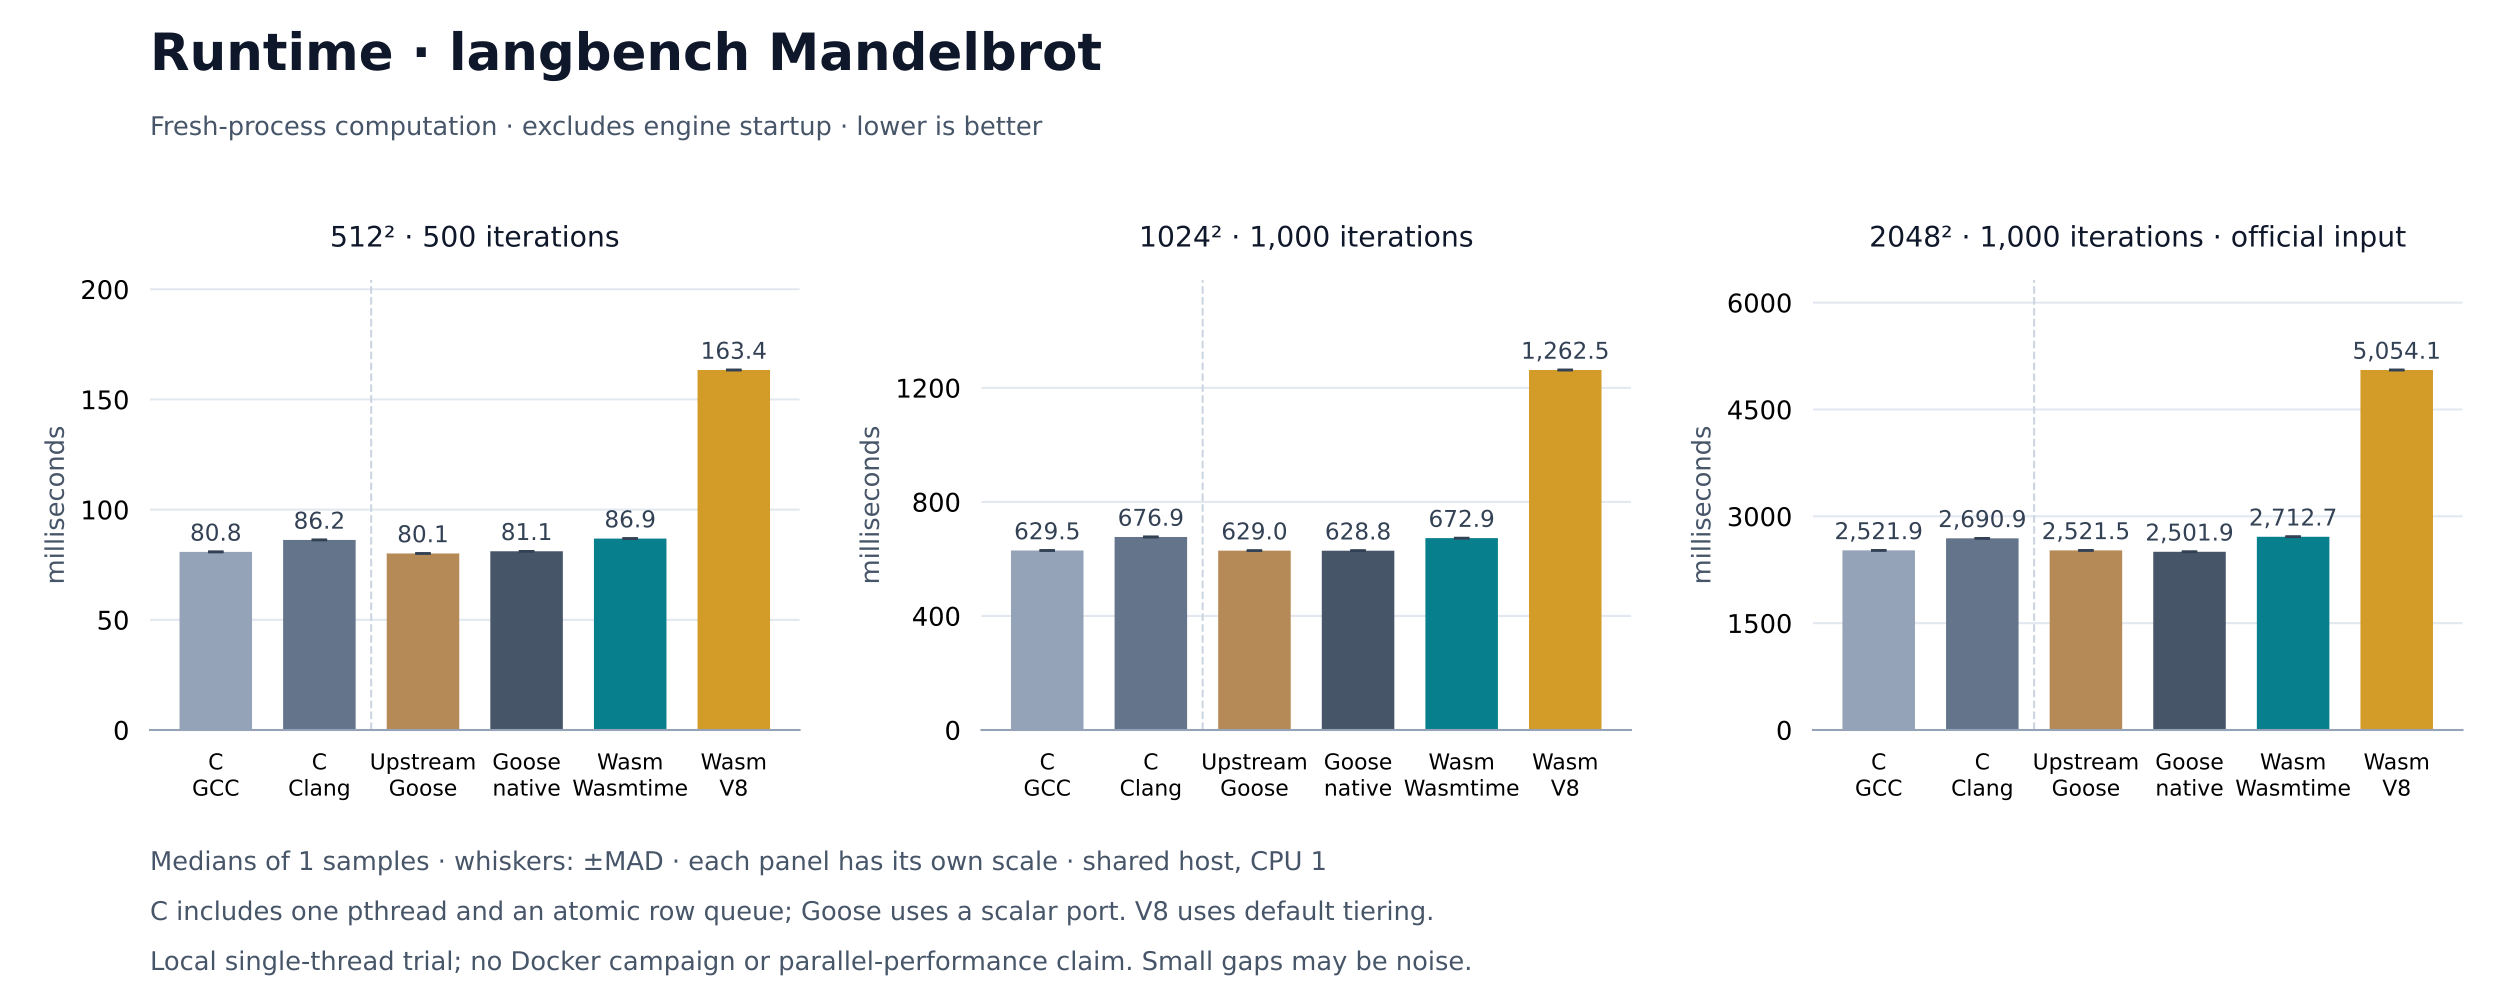
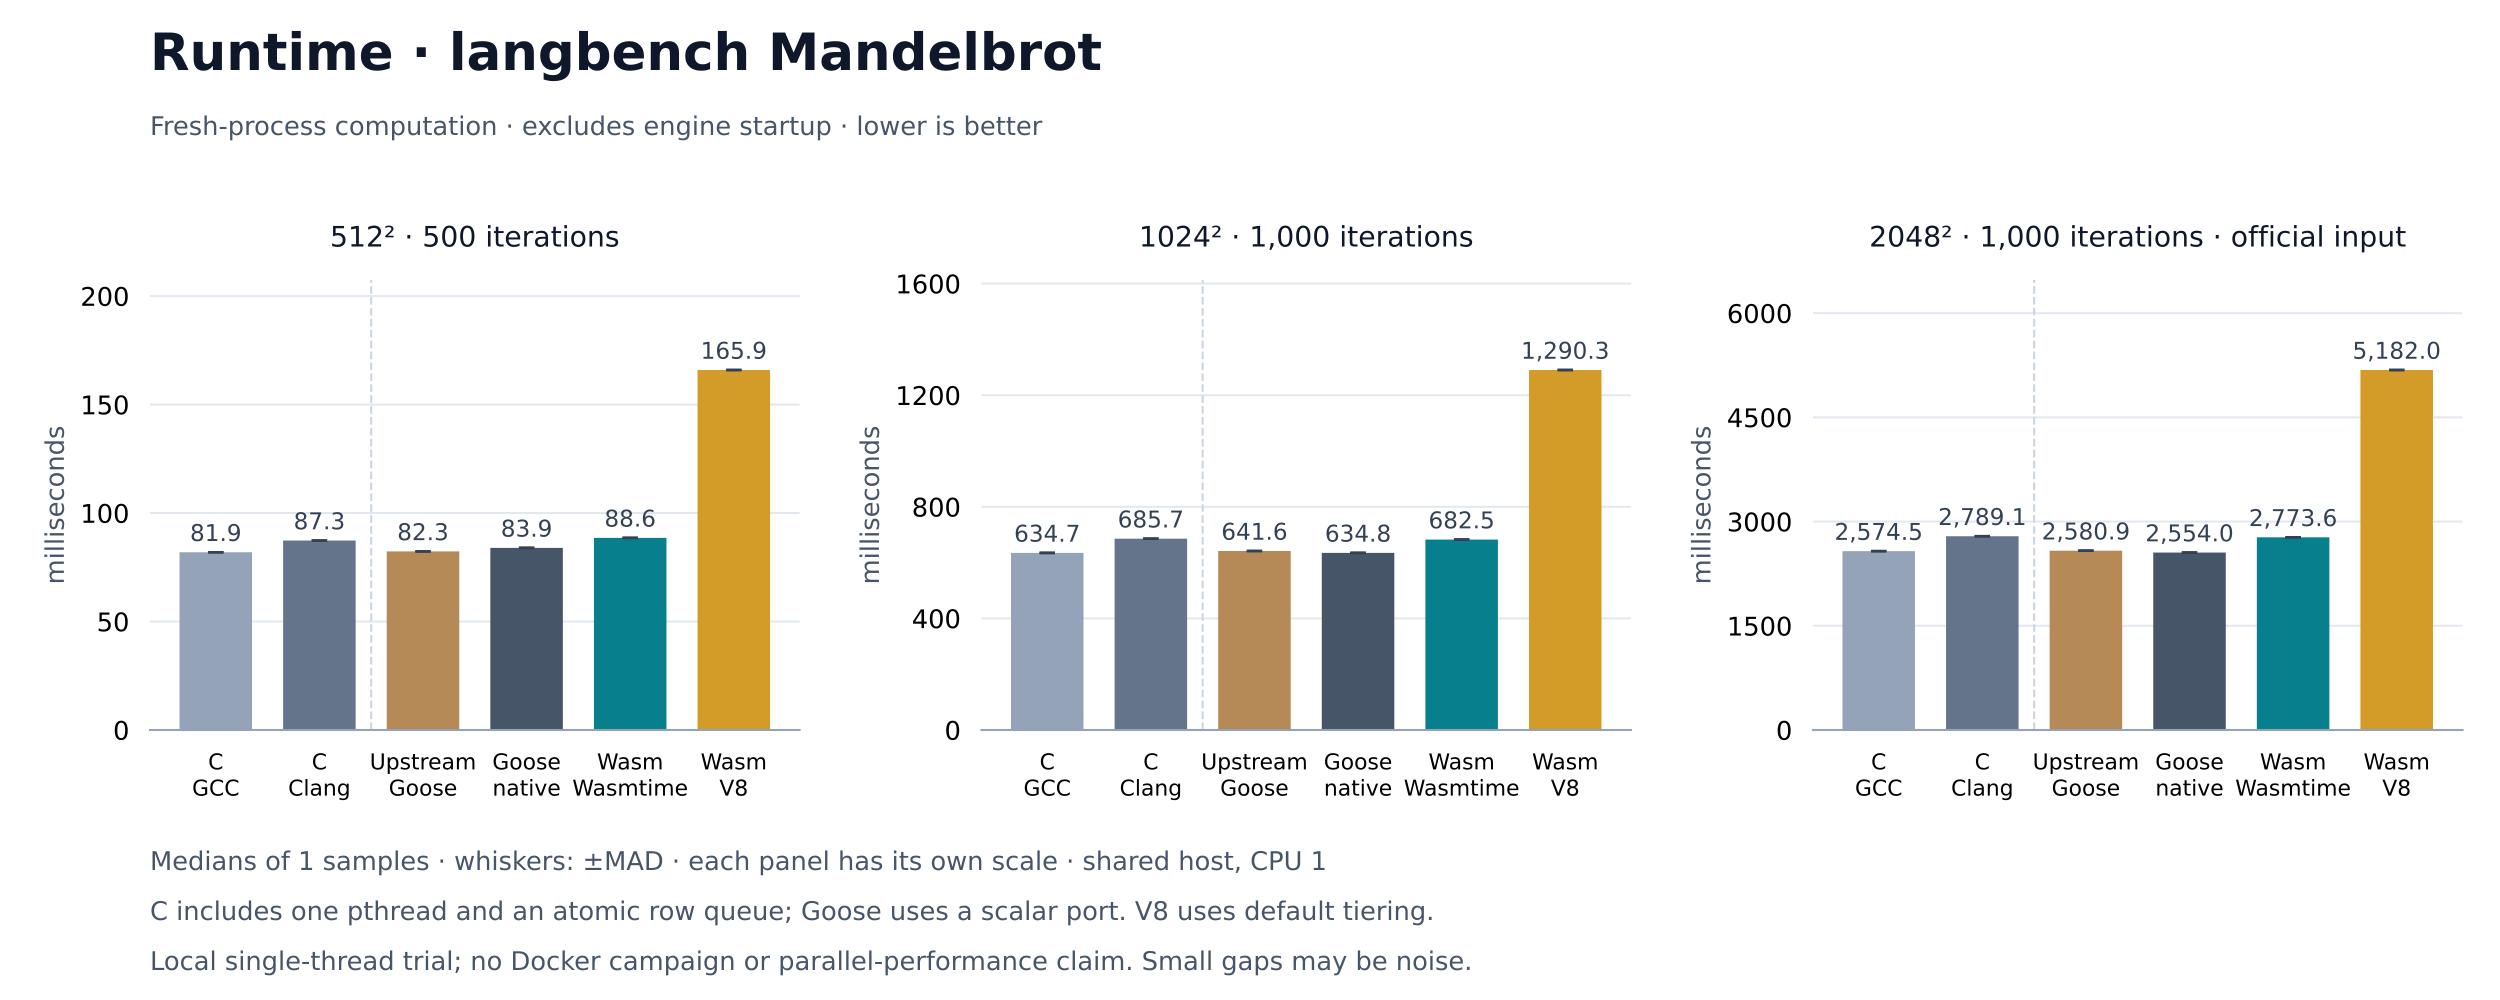
<svg xmlns="http://www.w3.org/2000/svg" xmlns:xlink="http://www.w3.org/1999/xlink" width="972pt" height="388.8pt" viewBox="0 0 972 388.8" version="1.1">
  <defs>
    <style type="text/css">*{stroke-linejoin: round; stroke-linecap: butt}</style>
  </defs>
  <g id="figure_1">
    <g id="patch_1">
      <path d="M 0 388.8 L 972 388.8 L 972 0 L 0 0 z " style="fill: #ffffff" />
    </g>
    <g id="axes_1">
      <g id="patch_2">
        <path d="M 58.32 283.824 L 310.876 283.824 L 310.876 108.864 L 58.32 108.864 z " style="fill: #ffffff" />
      </g>
      <g id="matplotlib.axis_1">
        <g id="xtick_1">
          <g id="line2d_1" />
          <g id="text_1">
            <text style="font-size: 8.5px; font-family: 'DejaVu Sans'" transform="translate(80.93016 299.1328)">C</text>
            <text style="font-size: 8.5px; font-family: 'DejaVu Sans'" transform="translate(74.66938 309.3345)">GCC</text>
          </g>
        </g>
        <g id="xtick_2">
          <g id="line2d_2" />
          <g id="text_2">
            <text style="font-size: 8.5px; font-family: 'DejaVu Sans'" transform="translate(121.2103 299.1328)">C</text>
            <text style="font-size: 8.5px; font-family: 'DejaVu Sans'" transform="translate(112.0336 309.3352)">Clang</text>
          </g>
        </g>
        <g id="xtick_3">
          <g id="line2d_3" />
          <g id="text_3">
            <text style="font-size: 8.5px; font-family: 'DejaVu Sans'" transform="translate(143.7566 299.1328)">Upstream</text>
            <text style="font-size: 8.5px; font-family: 'DejaVu Sans'" transform="translate(151.135 309.3345)">Goose</text>
          </g>
        </g>
        <g id="xtick_4">
          <g id="line2d_4" />
          <g id="text_4">
            <text style="font-size: 8.5px; font-family: 'DejaVu Sans'" transform="translate(191.4151 299.1328)">Goose</text>
            <text style="font-size: 8.5px; font-family: 'DejaVu Sans'" transform="translate(191.4629 309.3352)">native</text>
          </g>
        </g>
        <g id="xtick_5">
          <g id="line2d_5" />
          <g id="text_5">
            <text style="font-size: 8.5px; font-family: 'DejaVu Sans'" transform="translate(232.1294 299.1328)">Wasm</text>
            <text style="font-size: 8.5px; font-family: 'DejaVu Sans'" transform="translate(222.5278 309.3352)">Wasmtime</text>
          </g>
        </g>
        <g id="xtick_6">
          <g id="line2d_6" />
          <g id="text_6">
            <text style="font-size: 8.5px; font-family: 'DejaVu Sans'" transform="translate(272.4095 299.1328)">Wasm</text>
            <text style="font-size: 8.5px; font-family: 'DejaVu Sans'" transform="translate(279.687 309.3345)">V8</text>
          </g>
        </g>
      </g>
      <g id="matplotlib.axis_2">
        <g id="ytick_1">
          <g id="line2d_7">
            <path d="M 58.32 283.824 L 310.876 283.824 " clip-path="url(#peeb7ffb147)" style="fill: none; stroke: #e2e8f0; stroke-width: 0.8; stroke-linecap: square" />
          </g>
          <g id="line2d_8" />
          <g id="text_7">
            <text style="font-size: 10px; font-family: 'DejaVu Sans'; text-anchor: end" x="50.32" y="287.623" transform="rotate(-0 50.32 287.6228)">0</text>
          </g>
        </g>
        <g id="ytick_2">
          <g id="line2d_9">
-             <path d="M 58.32 240.984 L 310.876 240.984 " clip-path="url(#peeb7ffb147)" style="fill: none; stroke: #e2e8f0; stroke-width: 0.8; stroke-linecap: square" />
+             <path d="M 58.32 241.645 L 310.876 241.645 " clip-path="url(#peeb7ffb147)" style="fill: none; stroke: #e2e8f0; stroke-width: 0.8; stroke-linecap: square" />
          </g>
          <g id="line2d_10" />
          <g id="text_8">
-             <text style="font-size: 10px; font-family: 'DejaVu Sans'; text-anchor: end" x="50.32" y="244.783" transform="rotate(-0 50.32 244.7832)">50</text>
+             <text style="font-size: 10px; font-family: 'DejaVu Sans'; text-anchor: end" x="50.32" y="245.444" transform="rotate(-0 50.32 245.444)">50</text>
          </g>
        </g>
        <g id="ytick_3">
          <g id="line2d_11">
-             <path d="M 58.32 198.145 L 310.876 198.145 " clip-path="url(#peeb7ffb147)" style="fill: none; stroke: #e2e8f0; stroke-width: 0.8; stroke-linecap: square" />
+             <path d="M 58.32 199.466 L 310.876 199.466 " clip-path="url(#peeb7ffb147)" style="fill: none; stroke: #e2e8f0; stroke-width: 0.8; stroke-linecap: square" />
          </g>
          <g id="line2d_12" />
          <g id="text_9">
-             <text style="font-size: 10px; font-family: 'DejaVu Sans'; text-anchor: end" x="50.32" y="201.944" transform="rotate(-0 50.32 201.9437)">100</text>
+             <text style="font-size: 10px; font-family: 'DejaVu Sans'; text-anchor: end" x="50.32" y="203.265" transform="rotate(-0 50.32 203.2652)">100</text>
          </g>
        </g>
        <g id="ytick_4">
          <g id="line2d_13">
-             <path d="M 58.32 155.305 L 310.876 155.305 " clip-path="url(#peeb7ffb147)" style="fill: none; stroke: #e2e8f0; stroke-width: 0.8; stroke-linecap: square" />
+             <path d="M 58.32 157.288 L 310.876 157.288 " clip-path="url(#peeb7ffb147)" style="fill: none; stroke: #e2e8f0; stroke-width: 0.8; stroke-linecap: square" />
          </g>
          <g id="line2d_14" />
          <g id="text_10">
-             <text style="font-size: 10px; font-family: 'DejaVu Sans'; text-anchor: end" x="50.32" y="159.104" transform="rotate(-0 50.32 159.1041)">150</text>
+             <text style="font-size: 10px; font-family: 'DejaVu Sans'; text-anchor: end" x="50.32" y="161.086" transform="rotate(-0 50.32 161.0864)">150</text>
          </g>
        </g>
        <g id="ytick_5">
          <g id="line2d_15">
-             <path d="M 58.32 112.466 L 310.876 112.466 " clip-path="url(#peeb7ffb147)" style="fill: none; stroke: #e2e8f0; stroke-width: 0.8; stroke-linecap: square" />
+             <path d="M 58.32 115.109 L 310.876 115.109 " clip-path="url(#peeb7ffb147)" style="fill: none; stroke: #e2e8f0; stroke-width: 0.8; stroke-linecap: square" />
          </g>
          <g id="line2d_16" />
          <g id="text_11">
-             <text style="font-size: 10px; font-family: 'DejaVu Sans'; text-anchor: end" x="50.32" y="116.264" transform="rotate(-0 50.32 116.2645)">200</text>
+             <text style="font-size: 10px; font-family: 'DejaVu Sans'; text-anchor: end" x="50.32" y="118.908" transform="rotate(-0 50.32 118.9076)">200</text>
          </g>
        </g>
        <g id="text_12">
          <text style="font-size: 10px; font-family: 'DejaVu Sans'; text-anchor: middle; fill: #475569" x="24.83" y="196.344" transform="rotate(-90 24.83016 196.344)">milliseconds</text>
        </g>
      </g>
      <g id="patch_3">
-         <path d="M 69.8 283.824 L 97.996 283.824 L 97.996 214.572 L 69.8 214.572 z " clip-path="url(#peeb7ffb147)" style="fill: #94a3b8" />
+         <path d="M 69.8 283.824 L 97.996 283.824 L 97.996 214.72 L 69.8 214.72 z " clip-path="url(#peeb7ffb147)" style="fill: #94a3b8" />
      </g>
      <g id="patch_4">
-         <path d="M 110.08 283.824 L 138.276 283.824 L 138.276 209.93 L 110.08 209.93 z " clip-path="url(#peeb7ffb147)" style="fill: #64748b" />
+         <path d="M 110.08 283.824 L 138.276 283.824 L 138.276 210.16 L 110.08 210.16 z " clip-path="url(#peeb7ffb147)" style="fill: #64748b" />
      </g>
      <g id="patch_5">
-         <path d="M 150.36 283.824 L 178.556 283.824 L 178.556 215.186 L 150.36 215.186 z " clip-path="url(#peeb7ffb147)" style="fill: #b58a56" />
+         <path d="M 150.36 283.824 L 178.556 283.824 L 178.556 214.384 L 150.36 214.384 z " clip-path="url(#peeb7ffb147)" style="fill: #b58a56" />
      </g>
      <g id="patch_6">
-         <path d="M 190.64 283.824 L 218.836 283.824 L 218.836 214.331 L 190.64 214.331 z " clip-path="url(#peeb7ffb147)" style="fill: #475569" />
+         <path d="M 190.64 283.824 L 218.836 283.824 L 218.836 213.018 L 190.64 213.018 z " clip-path="url(#peeb7ffb147)" style="fill: #475569" />
      </g>
      <g id="patch_7">
-         <path d="M 230.92 283.824 L 259.116 283.824 L 259.116 209.401 L 230.92 209.401 z " clip-path="url(#peeb7ffb147)" style="fill: #087f8c" />
+         <path d="M 230.92 283.824 L 259.116 283.824 L 259.116 209.125 L 230.92 209.125 z " clip-path="url(#peeb7ffb147)" style="fill: #087f8c" />
      </g>
      <g id="patch_8">
        <path d="M 271.2 283.824 L 299.396 283.824 L 299.396 143.856 L 271.2 143.856 z " clip-path="url(#peeb7ffb147)" style="fill: #d39b28" />
      </g>
      <g id="LineCollection_1">
-         <path d="M 83.898 214.572 L 83.898 214.572 " clip-path="url(#peeb7ffb147)" style="fill: none; stroke: #334155; stroke-width: 0.8" />
-         <path d="M 124.178 209.93 L 124.178 209.93 " clip-path="url(#peeb7ffb147)" style="fill: none; stroke: #334155; stroke-width: 0.8" />
-         <path d="M 164.458 215.186 L 164.458 215.186 " clip-path="url(#peeb7ffb147)" style="fill: none; stroke: #334155; stroke-width: 0.8" />
-         <path d="M 204.738 214.331 L 204.738 214.331 " clip-path="url(#peeb7ffb147)" style="fill: none; stroke: #334155; stroke-width: 0.8" />
-         <path d="M 245.018 209.401 L 245.018 209.401 " clip-path="url(#peeb7ffb147)" style="fill: none; stroke: #334155; stroke-width: 0.8" />
+         <path d="M 83.898 214.72 L 83.898 214.72 " clip-path="url(#peeb7ffb147)" style="fill: none; stroke: #334155; stroke-width: 0.8" />
+         <path d="M 124.178 210.16 L 124.178 210.16 " clip-path="url(#peeb7ffb147)" style="fill: none; stroke: #334155; stroke-width: 0.8" />
+         <path d="M 164.458 214.384 L 164.458 214.384 " clip-path="url(#peeb7ffb147)" style="fill: none; stroke: #334155; stroke-width: 0.8" />
+         <path d="M 204.738 213.018 L 204.738 213.018 " clip-path="url(#peeb7ffb147)" style="fill: none; stroke: #334155; stroke-width: 0.8" />
+         <path d="M 245.018 209.125 L 245.018 209.125 " clip-path="url(#peeb7ffb147)" style="fill: none; stroke: #334155; stroke-width: 0.8" />
        <path d="M 285.298 143.856 L 285.298 143.856 " clip-path="url(#peeb7ffb147)" style="fill: none; stroke: #334155; stroke-width: 0.8" />
      </g>
      <g id="line2d_17">
        <defs>
          <path id="md6abe20cdd" d="M 3 0 L -3 -0 " style="stroke: #334155" />
        </defs>
        <g clip-path="url(#peeb7ffb147)">
-           <use xlink:href="#md6abe20cdd" x="83.898" y="214.572" style="fill: #1f77b4; stroke: #334155" />
-           <use xlink:href="#md6abe20cdd" x="124.178" y="209.93" style="fill: #1f77b4; stroke: #334155" />
-           <use xlink:href="#md6abe20cdd" x="164.458" y="215.186" style="fill: #1f77b4; stroke: #334155" />
-           <use xlink:href="#md6abe20cdd" x="204.738" y="214.331" style="fill: #1f77b4; stroke: #334155" />
-           <use xlink:href="#md6abe20cdd" x="245.018" y="209.401" style="fill: #1f77b4; stroke: #334155" />
+           <use xlink:href="#md6abe20cdd" x="83.898" y="214.72" style="fill: #1f77b4; stroke: #334155" />
+           <use xlink:href="#md6abe20cdd" x="124.178" y="210.16" style="fill: #1f77b4; stroke: #334155" />
+           <use xlink:href="#md6abe20cdd" x="164.458" y="214.384" style="fill: #1f77b4; stroke: #334155" />
+           <use xlink:href="#md6abe20cdd" x="204.738" y="213.018" style="fill: #1f77b4; stroke: #334155" />
+           <use xlink:href="#md6abe20cdd" x="245.018" y="209.125" style="fill: #1f77b4; stroke: #334155" />
          <use xlink:href="#md6abe20cdd" x="285.298" y="143.856" style="fill: #1f77b4; stroke: #334155" />
        </g>
      </g>
      <g id="line2d_18">
        <g clip-path="url(#peeb7ffb147)">
-           <use xlink:href="#md6abe20cdd" x="83.898" y="214.572" style="fill: #1f77b4; stroke: #334155" />
-           <use xlink:href="#md6abe20cdd" x="124.178" y="209.93" style="fill: #1f77b4; stroke: #334155" />
-           <use xlink:href="#md6abe20cdd" x="164.458" y="215.186" style="fill: #1f77b4; stroke: #334155" />
-           <use xlink:href="#md6abe20cdd" x="204.738" y="214.331" style="fill: #1f77b4; stroke: #334155" />
-           <use xlink:href="#md6abe20cdd" x="245.018" y="209.401" style="fill: #1f77b4; stroke: #334155" />
+           <use xlink:href="#md6abe20cdd" x="83.898" y="214.72" style="fill: #1f77b4; stroke: #334155" />
+           <use xlink:href="#md6abe20cdd" x="124.178" y="210.16" style="fill: #1f77b4; stroke: #334155" />
+           <use xlink:href="#md6abe20cdd" x="164.458" y="214.384" style="fill: #1f77b4; stroke: #334155" />
+           <use xlink:href="#md6abe20cdd" x="204.738" y="213.018" style="fill: #1f77b4; stroke: #334155" />
+           <use xlink:href="#md6abe20cdd" x="245.018" y="209.125" style="fill: #1f77b4; stroke: #334155" />
          <use xlink:href="#md6abe20cdd" x="285.298" y="143.856" style="fill: #1f77b4; stroke: #334155" />
        </g>
      </g>
      <g id="line2d_19">
        <path d="M 144.318 283.824 L 144.318 108.864 " clip-path="url(#peeb7ffb147)" style="fill: none; stroke-dasharray: 2.96,1.28; stroke-dashoffset: 0; stroke: #cbd5e1; stroke-width: 0.8" />
      </g>
      <g id="patch_9">
        <path d="M 58.32 283.824 L 310.876 283.824 " style="fill: none; stroke: #94a3b8; stroke-width: 0.8; stroke-linejoin: miter; stroke-linecap: square" />
      </g>
      <g id="text_13">
-         <text style="font-size: 9px; font-family: 'DejaVu Sans'; text-anchor: middle; fill: #334155" x="83.898" y="210.198" transform="rotate(-0 83.89786 210.1975)">80.8</text>
+         <text style="font-size: 9px; font-family: 'DejaVu Sans'; text-anchor: middle; fill: #334155" x="83.898" y="210.346" transform="rotate(-0 83.89786 210.3461)">81.9</text>
      </g>
      <g id="text_14">
-         <text style="font-size: 9px; font-family: 'DejaVu Sans'; text-anchor: middle; fill: #334155" x="124.178" y="205.556" transform="rotate(-0 124.178 205.5558)">86.2</text>
+         <text style="font-size: 9px; font-family: 'DejaVu Sans'; text-anchor: middle; fill: #334155" x="124.178" y="205.786" transform="rotate(-0 124.178 205.7856)">87.3</text>
      </g>
      <g id="text_15">
-         <text style="font-size: 9px; font-family: 'DejaVu Sans'; text-anchor: middle; fill: #334155" x="164.458" y="210.812" transform="rotate(-0 164.458 210.8123)">80.1</text>
+         <text style="font-size: 9px; font-family: 'DejaVu Sans'; text-anchor: middle; fill: #334155" x="164.458" y="210.01" transform="rotate(-0 164.458 210.0098)">82.3</text>
      </g>
      <g id="text_16">
-         <text style="font-size: 9px; font-family: 'DejaVu Sans'; text-anchor: middle; fill: #334155" x="204.738" y="209.957" transform="rotate(-0 204.7381 209.9568)">81.1</text>
+         <text style="font-size: 9px; font-family: 'DejaVu Sans'; text-anchor: middle; fill: #334155" x="204.738" y="208.644" transform="rotate(-0 204.7381 208.644)">83.9</text>
      </g>
      <g id="text_17">
-         <text style="font-size: 9px; font-family: 'DejaVu Sans'; text-anchor: middle; fill: #334155" x="245.018" y="205.027" transform="rotate(-0 245.0182 205.0268)">86.9</text>
+         <text style="font-size: 9px; font-family: 'DejaVu Sans'; text-anchor: middle; fill: #334155" x="245.018" y="204.751" transform="rotate(-0 245.0182 204.7507)">88.6</text>
      </g>
      <g id="text_18">
-         <text style="font-size: 9px; font-family: 'DejaVu Sans'; text-anchor: middle; fill: #334155" x="285.298" y="139.482" transform="rotate(-0 285.2983 139.482)">163.4</text>
+         <text style="font-size: 9px; font-family: 'DejaVu Sans'; text-anchor: middle; fill: #334155" x="285.298" y="139.482" transform="rotate(-0 285.2983 139.482)">165.9</text>
      </g>
      <g id="text_19">
        <text style="font-size: 11px; font-family: 'DejaVu Sans'; text-anchor: middle; fill: #0f172a" x="184.598" y="95.864" transform="rotate(-0 184.5981 95.864)">512² · 500 iterations</text>
      </g>
    </g>
    <g id="axes_2">
      <g id="patch_10">
        <path d="M 381.592 283.824 L 634.148 283.824 L 634.148 108.864 L 381.592 108.864 z " style="fill: #ffffff" />
      </g>
      <g id="matplotlib.axis_3">
        <g id="xtick_7">
          <g id="line2d_20" />
          <g id="text_20">
            <text style="font-size: 8.5px; font-family: 'DejaVu Sans'" transform="translate(404.2021 299.1328)">C</text>
            <text style="font-size: 8.5px; font-family: 'DejaVu Sans'" transform="translate(397.9413 309.3345)">GCC</text>
          </g>
        </g>
        <g id="xtick_8">
          <g id="line2d_21" />
          <g id="text_21">
            <text style="font-size: 8.5px; font-family: 'DejaVu Sans'" transform="translate(444.4822 299.1328)">C</text>
            <text style="font-size: 8.5px; font-family: 'DejaVu Sans'" transform="translate(435.3055 309.3352)">Clang</text>
          </g>
        </g>
        <g id="xtick_9">
          <g id="line2d_22" />
          <g id="text_22">
            <text style="font-size: 8.5px; font-family: 'DejaVu Sans'" transform="translate(467.0285 299.1328)">Upstream</text>
            <text style="font-size: 8.5px; font-family: 'DejaVu Sans'" transform="translate(474.4069 309.3345)">Goose</text>
          </g>
        </g>
        <g id="xtick_10">
          <g id="line2d_23" />
          <g id="text_23">
            <text style="font-size: 8.5px; font-family: 'DejaVu Sans'" transform="translate(514.687 299.1328)">Goose</text>
            <text style="font-size: 8.5px; font-family: 'DejaVu Sans'" transform="translate(514.7348 309.3352)">native</text>
          </g>
        </g>
        <g id="xtick_11">
          <g id="line2d_24" />
          <g id="text_24">
            <text style="font-size: 8.5px; font-family: 'DejaVu Sans'" transform="translate(555.4013 299.1328)">Wasm</text>
            <text style="font-size: 8.5px; font-family: 'DejaVu Sans'" transform="translate(545.7997 309.3352)">Wasmtime</text>
          </g>
        </g>
        <g id="xtick_12">
          <g id="line2d_25" />
          <g id="text_25">
            <text style="font-size: 8.5px; font-family: 'DejaVu Sans'" transform="translate(595.6814 299.1328)">Wasm</text>
            <text style="font-size: 8.5px; font-family: 'DejaVu Sans'" transform="translate(602.9589 309.3345)">V8</text>
          </g>
        </g>
      </g>
      <g id="matplotlib.axis_4">
        <g id="ytick_6">
          <g id="line2d_26">
            <path d="M 381.592 283.824 L 634.148 283.824 " clip-path="url(#p2e645117cb)" style="fill: none; stroke: #e2e8f0; stroke-width: 0.8; stroke-linecap: square" />
          </g>
          <g id="line2d_27" />
          <g id="text_26">
            <text style="font-size: 10px; font-family: 'DejaVu Sans'; text-anchor: end" x="373.592" y="287.623" transform="rotate(-0 373.5919 287.6228)">0</text>
          </g>
        </g>
        <g id="ytick_7">
          <g id="line2d_28">
-             <path d="M 381.592 239.479 L 634.148 239.479 " clip-path="url(#p2e645117cb)" style="fill: none; stroke: #e2e8f0; stroke-width: 0.8; stroke-linecap: square" />
+             <path d="M 381.592 240.434 L 634.148 240.434 " clip-path="url(#p2e645117cb)" style="fill: none; stroke: #e2e8f0; stroke-width: 0.8; stroke-linecap: square" />
          </g>
          <g id="line2d_29" />
          <g id="text_27">
-             <text style="font-size: 10px; font-family: 'DejaVu Sans'; text-anchor: end" x="373.592" y="243.278" transform="rotate(-0 373.5919 243.2775)">400</text>
+             <text style="font-size: 10px; font-family: 'DejaVu Sans'; text-anchor: end" x="373.592" y="244.233" transform="rotate(-0 373.5919 244.2328)">400</text>
          </g>
        </g>
        <g id="ytick_8">
          <g id="line2d_30">
-             <path d="M 381.592 195.133 L 634.148 195.133 " clip-path="url(#p2e645117cb)" style="fill: none; stroke: #e2e8f0; stroke-width: 0.8; stroke-linecap: square" />
+             <path d="M 381.592 197.044 L 634.148 197.044 " clip-path="url(#p2e645117cb)" style="fill: none; stroke: #e2e8f0; stroke-width: 0.8; stroke-linecap: square" />
          </g>
          <g id="line2d_31" />
          <g id="text_28">
-             <text style="font-size: 10px; font-family: 'DejaVu Sans'; text-anchor: end" x="373.592" y="198.932" transform="rotate(-0 373.5919 198.9322)">800</text>
+             <text style="font-size: 10px; font-family: 'DejaVu Sans'; text-anchor: end" x="373.592" y="200.843" transform="rotate(-0 373.5919 200.8429)">800</text>
          </g>
        </g>
        <g id="ytick_9">
          <g id="line2d_32">
-             <path d="M 381.592 150.788 L 634.148 150.788 " clip-path="url(#p2e645117cb)" style="fill: none; stroke: #e2e8f0; stroke-width: 0.8; stroke-linecap: square" />
+             <path d="M 381.592 153.654 L 634.148 153.654 " clip-path="url(#p2e645117cb)" style="fill: none; stroke: #e2e8f0; stroke-width: 0.8; stroke-linecap: square" />
          </g>
          <g id="line2d_33" />
          <g id="text_29">
-             <text style="font-size: 10px; font-family: 'DejaVu Sans'; text-anchor: end" x="373.592" y="154.587" transform="rotate(-0 373.5919 154.5869)">1200</text>
-           </g>
-         </g>
-         <g id="text_30">
+             <text style="font-size: 10px; font-family: 'DejaVu Sans'; text-anchor: end" x="373.592" y="157.453" transform="rotate(-0 373.5919 157.4529)">1200</text>
+           </g>
+         </g>
+         <g id="ytick_10">
+           <g id="line2d_34">
+             <path d="M 381.592 110.264 L 634.148 110.264 " clip-path="url(#p2e645117cb)" style="fill: none; stroke: #e2e8f0; stroke-width: 0.8; stroke-linecap: square" />
+           </g>
+           <g id="line2d_35" />
+           <g id="text_30">
+             <text style="font-size: 10px; font-family: 'DejaVu Sans'; text-anchor: end" x="373.592" y="114.063" transform="rotate(-0 373.5919 114.0629)">1600</text>
+           </g>
+         </g>
+         <g id="text_31">
          <text style="font-size: 10px; font-family: 'DejaVu Sans'; text-anchor: middle; fill: #475569" x="341.74" y="196.344" transform="rotate(-90 341.7396 196.344)">milliseconds</text>
        </g>
      </g>
      <g id="patch_11">
-         <path d="M 393.072 283.824 L 421.268 283.824 L 421.268 214.032 L 393.072 214.032 z " clip-path="url(#p2e645117cb)" style="fill: #94a3b8" />
+         <path d="M 393.072 283.824 L 421.268 283.824 L 421.268 214.971 L 393.072 214.971 z " clip-path="url(#p2e645117cb)" style="fill: #94a3b8" />
      </g>
      <g id="patch_12">
-         <path d="M 433.352 283.824 L 461.548 283.824 L 461.548 208.779 L 433.352 208.779 z " clip-path="url(#p2e645117cb)" style="fill: #64748b" />
+         <path d="M 433.352 283.824 L 461.548 283.824 L 461.548 209.447 L 433.352 209.447 z " clip-path="url(#p2e645117cb)" style="fill: #64748b" />
      </g>
      <g id="patch_13">
-         <path d="M 473.632 283.824 L 501.828 283.824 L 501.828 214.093 L 473.632 214.093 z " clip-path="url(#p2e645117cb)" style="fill: #b58a56" />
+         <path d="M 473.632 283.824 L 501.828 283.824 L 501.828 214.226 L 473.632 214.226 z " clip-path="url(#p2e645117cb)" style="fill: #b58a56" />
      </g>
      <g id="patch_14">
-         <path d="M 513.912 283.824 L 542.108 283.824 L 542.108 214.118 L 513.912 214.118 z " clip-path="url(#p2e645117cb)" style="fill: #475569" />
+         <path d="M 513.912 283.824 L 542.108 283.824 L 542.108 214.962 L 513.912 214.962 z " clip-path="url(#p2e645117cb)" style="fill: #475569" />
      </g>
      <g id="patch_15">
-         <path d="M 554.192 283.824 L 582.388 283.824 L 582.388 209.222 L 554.192 209.222 z " clip-path="url(#p2e645117cb)" style="fill: #087f8c" />
+         <path d="M 554.192 283.824 L 582.388 283.824 L 582.388 209.79 L 554.192 209.79 z " clip-path="url(#p2e645117cb)" style="fill: #087f8c" />
      </g>
      <g id="patch_16">
        <path d="M 594.472 283.824 L 622.668 283.824 L 622.668 143.856 L 594.472 143.856 z " clip-path="url(#p2e645117cb)" style="fill: #d39b28" />
      </g>
      <g id="LineCollection_2">
-         <path d="M 407.17 214.032 L 407.17 214.032 " clip-path="url(#p2e645117cb)" style="fill: none; stroke: #334155; stroke-width: 0.8" />
-         <path d="M 447.45 208.779 L 447.45 208.779 " clip-path="url(#p2e645117cb)" style="fill: none; stroke: #334155; stroke-width: 0.8" />
-         <path d="M 487.73 214.093 L 487.73 214.093 " clip-path="url(#p2e645117cb)" style="fill: none; stroke: #334155; stroke-width: 0.8" />
-         <path d="M 528.01 214.118 L 528.01 214.118 " clip-path="url(#p2e645117cb)" style="fill: none; stroke: #334155; stroke-width: 0.8" />
-         <path d="M 568.29 209.222 L 568.29 209.222 " clip-path="url(#p2e645117cb)" style="fill: none; stroke: #334155; stroke-width: 0.8" />
+         <path d="M 407.17 214.971 L 407.17 214.971 " clip-path="url(#p2e645117cb)" style="fill: none; stroke: #334155; stroke-width: 0.8" />
+         <path d="M 447.45 209.447 L 447.45 209.447 " clip-path="url(#p2e645117cb)" style="fill: none; stroke: #334155; stroke-width: 0.8" />
+         <path d="M 487.73 214.226 L 487.73 214.226 " clip-path="url(#p2e645117cb)" style="fill: none; stroke: #334155; stroke-width: 0.8" />
+         <path d="M 528.01 214.962 L 528.01 214.962 " clip-path="url(#p2e645117cb)" style="fill: none; stroke: #334155; stroke-width: 0.8" />
+         <path d="M 568.29 209.79 L 568.29 209.79 " clip-path="url(#p2e645117cb)" style="fill: none; stroke: #334155; stroke-width: 0.8" />
        <path d="M 608.57 143.856 L 608.57 143.856 " clip-path="url(#p2e645117cb)" style="fill: none; stroke: #334155; stroke-width: 0.8" />
      </g>
-       <g id="line2d_34">
+       <g id="line2d_36">
        <g clip-path="url(#p2e645117cb)">
-           <use xlink:href="#md6abe20cdd" x="407.17" y="214.032" style="fill: #1f77b4; stroke: #334155" />
-           <use xlink:href="#md6abe20cdd" x="447.45" y="208.779" style="fill: #1f77b4; stroke: #334155" />
-           <use xlink:href="#md6abe20cdd" x="487.73" y="214.093" style="fill: #1f77b4; stroke: #334155" />
-           <use xlink:href="#md6abe20cdd" x="528.01" y="214.118" style="fill: #1f77b4; stroke: #334155" />
-           <use xlink:href="#md6abe20cdd" x="568.29" y="209.222" style="fill: #1f77b4; stroke: #334155" />
+           <use xlink:href="#md6abe20cdd" x="407.17" y="214.971" style="fill: #1f77b4; stroke: #334155" />
+           <use xlink:href="#md6abe20cdd" x="447.45" y="209.447" style="fill: #1f77b4; stroke: #334155" />
+           <use xlink:href="#md6abe20cdd" x="487.73" y="214.226" style="fill: #1f77b4; stroke: #334155" />
+           <use xlink:href="#md6abe20cdd" x="528.01" y="214.962" style="fill: #1f77b4; stroke: #334155" />
+           <use xlink:href="#md6abe20cdd" x="568.29" y="209.79" style="fill: #1f77b4; stroke: #334155" />
          <use xlink:href="#md6abe20cdd" x="608.57" y="143.856" style="fill: #1f77b4; stroke: #334155" />
        </g>
      </g>
-       <g id="line2d_35">
+       <g id="line2d_37">
        <g clip-path="url(#p2e645117cb)">
-           <use xlink:href="#md6abe20cdd" x="407.17" y="214.032" style="fill: #1f77b4; stroke: #334155" />
-           <use xlink:href="#md6abe20cdd" x="447.45" y="208.779" style="fill: #1f77b4; stroke: #334155" />
-           <use xlink:href="#md6abe20cdd" x="487.73" y="214.093" style="fill: #1f77b4; stroke: #334155" />
-           <use xlink:href="#md6abe20cdd" x="528.01" y="214.118" style="fill: #1f77b4; stroke: #334155" />
-           <use xlink:href="#md6abe20cdd" x="568.29" y="209.222" style="fill: #1f77b4; stroke: #334155" />
+           <use xlink:href="#md6abe20cdd" x="407.17" y="214.971" style="fill: #1f77b4; stroke: #334155" />
+           <use xlink:href="#md6abe20cdd" x="447.45" y="209.447" style="fill: #1f77b4; stroke: #334155" />
+           <use xlink:href="#md6abe20cdd" x="487.73" y="214.226" style="fill: #1f77b4; stroke: #334155" />
+           <use xlink:href="#md6abe20cdd" x="528.01" y="214.962" style="fill: #1f77b4; stroke: #334155" />
+           <use xlink:href="#md6abe20cdd" x="568.29" y="209.79" style="fill: #1f77b4; stroke: #334155" />
          <use xlink:href="#md6abe20cdd" x="608.57" y="143.856" style="fill: #1f77b4; stroke: #334155" />
        </g>
      </g>
-       <g id="line2d_36">
+       <g id="line2d_38">
        <path d="M 467.59 283.824 L 467.59 108.864 " clip-path="url(#p2e645117cb)" style="fill: none; stroke-dasharray: 2.96,1.28; stroke-dashoffset: 0; stroke: #cbd5e1; stroke-width: 0.8" />
      </g>
      <g id="patch_17">
        <path d="M 381.592 283.824 L 634.148 283.824 " style="fill: none; stroke: #94a3b8; stroke-width: 0.8; stroke-linejoin: miter; stroke-linecap: square" />
      </g>
-       <g id="text_31">
-         <text style="font-size: 9px; font-family: 'DejaVu Sans'; text-anchor: middle; fill: #334155" x="407.17" y="209.658" transform="rotate(-0 407.1698 209.6585)">629.5</text>
-       </g>
      <g id="text_32">
-         <text style="font-size: 9px; font-family: 'DejaVu Sans'; text-anchor: middle; fill: #334155" x="447.45" y="204.405" transform="rotate(-0 447.4499 204.4053)">676.9</text>
+         <text style="font-size: 9px; font-family: 'DejaVu Sans'; text-anchor: middle; fill: #334155" x="407.17" y="210.597" transform="rotate(-0 407.1698 210.5966)">634.7</text>
      </g>
      <g id="text_33">
-         <text style="font-size: 9px; font-family: 'DejaVu Sans'; text-anchor: middle; fill: #334155" x="487.73" y="209.719" transform="rotate(-0 487.73 209.7195)">629.0</text>
+         <text style="font-size: 9px; font-family: 'DejaVu Sans'; text-anchor: middle; fill: #334155" x="447.45" y="205.073" transform="rotate(-0 447.4499 205.0733)">685.7</text>
      </g>
      <g id="text_34">
-         <text style="font-size: 9px; font-family: 'DejaVu Sans'; text-anchor: middle; fill: #334155" x="528.01" y="209.744" transform="rotate(-0 528.01 209.7441)">628.8</text>
+         <text style="font-size: 9px; font-family: 'DejaVu Sans'; text-anchor: middle; fill: #334155" x="487.73" y="209.852" transform="rotate(-0 487.73 209.8525)">641.6</text>
      </g>
      <g id="text_35">
-         <text style="font-size: 9px; font-family: 'DejaVu Sans'; text-anchor: middle; fill: #334155" x="568.29" y="204.848" transform="rotate(-0 568.2901 204.8485)">672.9</text>
+         <text style="font-size: 9px; font-family: 'DejaVu Sans'; text-anchor: middle; fill: #334155" x="528.01" y="210.588" transform="rotate(-0 528.01 210.5881)">634.8</text>
      </g>
      <g id="text_36">
-         <text style="font-size: 9px; font-family: 'DejaVu Sans'; text-anchor: middle; fill: #334155" x="608.57" y="139.482" transform="rotate(-0 608.5702 139.482)">1,262.5</text>
+         <text style="font-size: 9px; font-family: 'DejaVu Sans'; text-anchor: middle; fill: #334155" x="568.29" y="205.416" transform="rotate(-0 568.2901 205.4159)">682.5</text>
      </g>
      <g id="text_37">
+         <text style="font-size: 9px; font-family: 'DejaVu Sans'; text-anchor: middle; fill: #334155" x="608.57" y="139.482" transform="rotate(-0 608.5702 139.482)">1,290.3</text>
+       </g>
+       <g id="text_38">
        <text style="font-size: 11px; font-family: 'DejaVu Sans'; text-anchor: middle; fill: #0f172a" x="507.87" y="95.864" transform="rotate(-0 507.87 95.864)">1024² · 1,000 iterations</text>
      </g>
    </g>
    <g id="axes_3">
      <g id="patch_18">
        <path d="M 704.864 283.824 L 957.42 283.824 L 957.42 108.864 L 704.864 108.864 z " style="fill: #ffffff" />
      </g>
      <g id="matplotlib.axis_5">
        <g id="xtick_13">
-           <g id="line2d_37" />
-           <g id="text_38">
+           <g id="line2d_39" />
+           <g id="text_39">
            <text style="font-size: 8.5px; font-family: 'DejaVu Sans'" transform="translate(727.474 299.1328)">C</text>
            <text style="font-size: 8.5px; font-family: 'DejaVu Sans'" transform="translate(721.2132 309.3345)">GCC</text>
          </g>
        </g>
        <g id="xtick_14">
-           <g id="line2d_38" />
-           <g id="text_39">
+           <g id="line2d_40" />
+           <g id="text_40">
            <text style="font-size: 8.5px; font-family: 'DejaVu Sans'" transform="translate(767.7541 299.1328)">C</text>
            <text style="font-size: 8.5px; font-family: 'DejaVu Sans'" transform="translate(758.5774 309.3352)">Clang</text>
          </g>
        </g>
        <g id="xtick_15">
-           <g id="line2d_39" />
-           <g id="text_40">
+           <g id="line2d_41" />
+           <g id="text_41">
            <text style="font-size: 8.5px; font-family: 'DejaVu Sans'" transform="translate(790.3004 299.1328)">Upstream</text>
            <text style="font-size: 8.5px; font-family: 'DejaVu Sans'" transform="translate(797.6788 309.3345)">Goose</text>
          </g>
        </g>
        <g id="xtick_16">
-           <g id="line2d_40" />
-           <g id="text_41">
+           <g id="line2d_42" />
+           <g id="text_42">
            <text style="font-size: 8.5px; font-family: 'DejaVu Sans'" transform="translate(837.9589 299.1328)">Goose</text>
            <text style="font-size: 8.5px; font-family: 'DejaVu Sans'" transform="translate(838.0067 309.3352)">native</text>
          </g>
        </g>
        <g id="xtick_17">
-           <g id="line2d_41" />
-           <g id="text_42">
+           <g id="line2d_43" />
+           <g id="text_43">
            <text style="font-size: 8.5px; font-family: 'DejaVu Sans'" transform="translate(878.6733 299.1328)">Wasm</text>
            <text style="font-size: 8.5px; font-family: 'DejaVu Sans'" transform="translate(869.0716 309.3352)">Wasmtime</text>
          </g>
        </g>
        <g id="xtick_18">
-           <g id="line2d_42" />
-           <g id="text_43">
+           <g id="line2d_44" />
+           <g id="text_44">
            <text style="font-size: 8.5px; font-family: 'DejaVu Sans'" transform="translate(918.9534 299.1328)">Wasm</text>
            <text style="font-size: 8.5px; font-family: 'DejaVu Sans'" transform="translate(926.2308 309.3345)">V8</text>
          </g>
        </g>
      </g>
      <g id="matplotlib.axis_6">
-         <g id="ytick_10">
-           <g id="line2d_43">
-             <path d="M 704.864 283.824 L 957.42 283.824 " clip-path="url(#p51742652c3)" style="fill: none; stroke: #e2e8f0; stroke-width: 0.8; stroke-linecap: square" />
-           </g>
-           <g id="line2d_44" />
-           <g id="text_44">
-             <text style="font-size: 10px; font-family: 'DejaVu Sans'; text-anchor: end" x="696.864" y="287.623" transform="rotate(-0 696.8638 287.6228)">0</text>
-           </g>
-         </g>
        <g id="ytick_11">
          <g id="line2d_45">
-             <path d="M 704.864 242.283 L 957.42 242.283 " clip-path="url(#p51742652c3)" style="fill: none; stroke: #e2e8f0; stroke-width: 0.8; stroke-linecap: square" />
+             <path d="M 704.864 283.824 L 957.42 283.824 " clip-path="url(#p51742652c3)" style="fill: none; stroke: #e2e8f0; stroke-width: 0.8; stroke-linecap: square" />
          </g>
          <g id="line2d_46" />
          <g id="text_45">
-             <text style="font-size: 10px; font-family: 'DejaVu Sans'; text-anchor: end" x="696.864" y="246.082" transform="rotate(-0 696.8638 246.0819)">1500</text>
+             <text style="font-size: 10px; font-family: 'DejaVu Sans'; text-anchor: end" x="696.864" y="287.623" transform="rotate(-0 696.8638 287.6228)">0</text>
          </g>
        </g>
        <g id="ytick_12">
          <g id="line2d_47">
-             <path d="M 704.864 200.742 L 957.42 200.742 " clip-path="url(#p51742652c3)" style="fill: none; stroke: #e2e8f0; stroke-width: 0.8; stroke-linecap: square" />
+             <path d="M 704.864 243.308 L 957.42 243.308 " clip-path="url(#p51742652c3)" style="fill: none; stroke: #e2e8f0; stroke-width: 0.8; stroke-linecap: square" />
          </g>
          <g id="line2d_48" />
          <g id="text_46">
-             <text style="font-size: 10px; font-family: 'DejaVu Sans'; text-anchor: end" x="696.864" y="204.541" transform="rotate(-0 696.8638 204.541)">3000</text>
+             <text style="font-size: 10px; font-family: 'DejaVu Sans'; text-anchor: end" x="696.864" y="247.107" transform="rotate(-0 696.8638 247.1072)">1500</text>
          </g>
        </g>
        <g id="ytick_13">
          <g id="line2d_49">
-             <path d="M 704.864 159.201 L 957.42 159.201 " clip-path="url(#p51742652c3)" style="fill: none; stroke: #e2e8f0; stroke-width: 0.8; stroke-linecap: square" />
+             <path d="M 704.864 202.793 L 957.42 202.793 " clip-path="url(#p51742652c3)" style="fill: none; stroke: #e2e8f0; stroke-width: 0.8; stroke-linecap: square" />
          </g>
          <g id="line2d_50" />
          <g id="text_47">
-             <text style="font-size: 10px; font-family: 'DejaVu Sans'; text-anchor: end" x="696.864" y="163" transform="rotate(-0 696.8638 163)">4500</text>
+             <text style="font-size: 10px; font-family: 'DejaVu Sans'; text-anchor: end" x="696.864" y="206.592" transform="rotate(-0 696.8638 206.5915)">3000</text>
          </g>
        </g>
        <g id="ytick_14">
          <g id="line2d_51">
-             <path d="M 704.864 117.66 L 957.42 117.66 " clip-path="url(#p51742652c3)" style="fill: none; stroke: #e2e8f0; stroke-width: 0.8; stroke-linecap: square" />
+             <path d="M 704.864 162.277 L 957.42 162.277 " clip-path="url(#p51742652c3)" style="fill: none; stroke: #e2e8f0; stroke-width: 0.8; stroke-linecap: square" />
          </g>
          <g id="line2d_52" />
          <g id="text_48">
-             <text style="font-size: 10px; font-family: 'DejaVu Sans'; text-anchor: end" x="696.864" y="121.459" transform="rotate(-0 696.8638 121.4591)">6000</text>
-           </g>
-         </g>
-         <g id="text_49">
+             <text style="font-size: 10px; font-family: 'DejaVu Sans'; text-anchor: end" x="696.864" y="166.076" transform="rotate(-0 696.8638 166.0759)">4500</text>
+           </g>
+         </g>
+         <g id="ytick_15">
+           <g id="line2d_53">
+             <path d="M 704.864 121.761 L 957.42 121.761 " clip-path="url(#p51742652c3)" style="fill: none; stroke: #e2e8f0; stroke-width: 0.8; stroke-linecap: square" />
+           </g>
+           <g id="line2d_54" />
+           <g id="text_49">
+             <text style="font-size: 10px; font-family: 'DejaVu Sans'; text-anchor: end" x="696.864" y="125.56" transform="rotate(-0 696.8638 125.5602)">6000</text>
+           </g>
+         </g>
+         <g id="text_50">
          <text style="font-size: 10px; font-family: 'DejaVu Sans'; text-anchor: middle; fill: #475569" x="665.011" y="196.344" transform="rotate(-90 665.0115 196.344)">milliseconds</text>
        </g>
      </g>
      <g id="patch_19">
-         <path d="M 716.344 283.824 L 744.54 283.824 L 744.54 213.982 L 716.344 213.982 z " clip-path="url(#p51742652c3)" style="fill: #94a3b8" />
+         <path d="M 716.344 283.824 L 744.54 283.824 L 744.54 214.285 L 716.344 214.285 z " clip-path="url(#p51742652c3)" style="fill: #94a3b8" />
      </g>
      <g id="patch_20">
-         <path d="M 756.624 283.824 L 784.82 283.824 L 784.82 209.303 L 756.624 209.303 z " clip-path="url(#p51742652c3)" style="fill: #64748b" />
+         <path d="M 756.624 283.824 L 784.82 283.824 L 784.82 208.489 L 756.624 208.489 z " clip-path="url(#p51742652c3)" style="fill: #64748b" />
      </g>
      <g id="patch_21">
-         <path d="M 796.904 283.824 L 825.1 283.824 L 825.1 213.994 L 796.904 213.994 z " clip-path="url(#p51742652c3)" style="fill: #b58a56" />
+         <path d="M 796.904 283.824 L 825.1 283.824 L 825.1 214.112 L 796.904 214.112 z " clip-path="url(#p51742652c3)" style="fill: #b58a56" />
      </g>
      <g id="patch_22">
-         <path d="M 837.184 283.824 L 865.38 283.824 L 865.38 214.536 L 837.184 214.536 z " clip-path="url(#p51742652c3)" style="fill: #475569" />
+         <path d="M 837.184 283.824 L 865.38 283.824 L 865.38 214.838 L 837.184 214.838 z " clip-path="url(#p51742652c3)" style="fill: #475569" />
      </g>
      <g id="patch_23">
-         <path d="M 877.464 283.824 L 905.66 283.824 L 905.66 208.699 L 877.464 208.699 z " clip-path="url(#p51742652c3)" style="fill: #087f8c" />
+         <path d="M 877.464 283.824 L 905.66 283.824 L 905.66 208.908 L 877.464 208.908 z " clip-path="url(#p51742652c3)" style="fill: #087f8c" />
      </g>
      <g id="patch_24">
        <path d="M 917.744 283.824 L 945.94 283.824 L 945.94 143.856 L 917.744 143.856 z " clip-path="url(#p51742652c3)" style="fill: #d39b28" />
      </g>
      <g id="LineCollection_3">
-         <path d="M 730.442 213.982 L 730.442 213.982 " clip-path="url(#p51742652c3)" style="fill: none; stroke: #334155; stroke-width: 0.8" />
-         <path d="M 770.722 209.303 L 770.722 209.303 " clip-path="url(#p51742652c3)" style="fill: none; stroke: #334155; stroke-width: 0.8" />
-         <path d="M 811.002 213.994 L 811.002 213.994 " clip-path="url(#p51742652c3)" style="fill: none; stroke: #334155; stroke-width: 0.8" />
-         <path d="M 851.282 214.536 L 851.282 214.536 " clip-path="url(#p51742652c3)" style="fill: none; stroke: #334155; stroke-width: 0.8" />
-         <path d="M 891.562 208.699 L 891.562 208.699 " clip-path="url(#p51742652c3)" style="fill: none; stroke: #334155; stroke-width: 0.8" />
+         <path d="M 730.442 214.285 L 730.442 214.285 " clip-path="url(#p51742652c3)" style="fill: none; stroke: #334155; stroke-width: 0.8" />
+         <path d="M 770.722 208.489 L 770.722 208.489 " clip-path="url(#p51742652c3)" style="fill: none; stroke: #334155; stroke-width: 0.8" />
+         <path d="M 811.002 214.112 L 811.002 214.112 " clip-path="url(#p51742652c3)" style="fill: none; stroke: #334155; stroke-width: 0.8" />
+         <path d="M 851.282 214.838 L 851.282 214.838 " clip-path="url(#p51742652c3)" style="fill: none; stroke: #334155; stroke-width: 0.8" />
+         <path d="M 891.562 208.908 L 891.562 208.908 " clip-path="url(#p51742652c3)" style="fill: none; stroke: #334155; stroke-width: 0.8" />
        <path d="M 931.842 143.856 L 931.842 143.856 " clip-path="url(#p51742652c3)" style="fill: none; stroke: #334155; stroke-width: 0.8" />
      </g>
-       <g id="line2d_53">
+       <g id="line2d_55">
        <g clip-path="url(#p51742652c3)">
-           <use xlink:href="#md6abe20cdd" x="730.442" y="213.982" style="fill: #1f77b4; stroke: #334155" />
-           <use xlink:href="#md6abe20cdd" x="770.722" y="209.303" style="fill: #1f77b4; stroke: #334155" />
-           <use xlink:href="#md6abe20cdd" x="811.002" y="213.994" style="fill: #1f77b4; stroke: #334155" />
-           <use xlink:href="#md6abe20cdd" x="851.282" y="214.536" style="fill: #1f77b4; stroke: #334155" />
-           <use xlink:href="#md6abe20cdd" x="891.562" y="208.699" style="fill: #1f77b4; stroke: #334155" />
+           <use xlink:href="#md6abe20cdd" x="730.442" y="214.285" style="fill: #1f77b4; stroke: #334155" />
+           <use xlink:href="#md6abe20cdd" x="770.722" y="208.489" style="fill: #1f77b4; stroke: #334155" />
+           <use xlink:href="#md6abe20cdd" x="811.002" y="214.112" style="fill: #1f77b4; stroke: #334155" />
+           <use xlink:href="#md6abe20cdd" x="851.282" y="214.838" style="fill: #1f77b4; stroke: #334155" />
+           <use xlink:href="#md6abe20cdd" x="891.562" y="208.908" style="fill: #1f77b4; stroke: #334155" />
          <use xlink:href="#md6abe20cdd" x="931.842" y="143.856" style="fill: #1f77b4; stroke: #334155" />
        </g>
      </g>
-       <g id="line2d_54">
+       <g id="line2d_56">
        <g clip-path="url(#p51742652c3)">
-           <use xlink:href="#md6abe20cdd" x="730.442" y="213.982" style="fill: #1f77b4; stroke: #334155" />
-           <use xlink:href="#md6abe20cdd" x="770.722" y="209.303" style="fill: #1f77b4; stroke: #334155" />
-           <use xlink:href="#md6abe20cdd" x="811.002" y="213.994" style="fill: #1f77b4; stroke: #334155" />
-           <use xlink:href="#md6abe20cdd" x="851.282" y="214.536" style="fill: #1f77b4; stroke: #334155" />
-           <use xlink:href="#md6abe20cdd" x="891.562" y="208.699" style="fill: #1f77b4; stroke: #334155" />
+           <use xlink:href="#md6abe20cdd" x="730.442" y="214.285" style="fill: #1f77b4; stroke: #334155" />
+           <use xlink:href="#md6abe20cdd" x="770.722" y="208.489" style="fill: #1f77b4; stroke: #334155" />
+           <use xlink:href="#md6abe20cdd" x="811.002" y="214.112" style="fill: #1f77b4; stroke: #334155" />
+           <use xlink:href="#md6abe20cdd" x="851.282" y="214.838" style="fill: #1f77b4; stroke: #334155" />
+           <use xlink:href="#md6abe20cdd" x="891.562" y="208.908" style="fill: #1f77b4; stroke: #334155" />
          <use xlink:href="#md6abe20cdd" x="931.842" y="143.856" style="fill: #1f77b4; stroke: #334155" />
        </g>
      </g>
-       <g id="line2d_55">
+       <g id="line2d_57">
        <path d="M 790.862 283.824 L 790.862 108.864 " clip-path="url(#p51742652c3)" style="fill: none; stroke-dasharray: 2.96,1.28; stroke-dashoffset: 0; stroke: #cbd5e1; stroke-width: 0.8" />
      </g>
      <g id="patch_25">
        <path d="M 704.864 283.824 L 957.42 283.824 " style="fill: none; stroke: #94a3b8; stroke-width: 0.8; stroke-linejoin: miter; stroke-linecap: square" />
      </g>
-       <g id="text_50">
-         <text style="font-size: 9px; font-family: 'DejaVu Sans'; text-anchor: middle; fill: #334155" x="730.442" y="209.608" transform="rotate(-0 730.4417 209.6078)">2,521.9</text>
-       </g>
      <g id="text_51">
-         <text style="font-size: 9px; font-family: 'DejaVu Sans'; text-anchor: middle; fill: #334155" x="770.722" y="204.929" transform="rotate(-0 770.7218 204.9295)">2,690.9</text>
+         <text style="font-size: 9px; font-family: 'DejaVu Sans'; text-anchor: middle; fill: #334155" x="730.442" y="209.911" transform="rotate(-0 730.4417 209.9105)">2,574.5</text>
      </g>
      <g id="text_52">
-         <text style="font-size: 9px; font-family: 'DejaVu Sans'; text-anchor: middle; fill: #334155" x="811.002" y="209.62" transform="rotate(-0 811.0019 209.6202)">2,521.5</text>
+         <text style="font-size: 9px; font-family: 'DejaVu Sans'; text-anchor: middle; fill: #334155" x="770.722" y="204.115" transform="rotate(-0 770.7218 204.115)">2,789.1</text>
      </g>
      <g id="text_53">
-         <text style="font-size: 9px; font-family: 'DejaVu Sans'; text-anchor: middle; fill: #334155" x="851.282" y="210.162" transform="rotate(-0 851.282 210.1617)">2,501.9</text>
+         <text style="font-size: 9px; font-family: 'DejaVu Sans'; text-anchor: middle; fill: #334155" x="811.002" y="209.738" transform="rotate(-0 811.0019 209.7376)">2,580.9</text>
      </g>
      <g id="text_54">
-         <text style="font-size: 9px; font-family: 'DejaVu Sans'; text-anchor: middle; fill: #334155" x="891.562" y="204.325" transform="rotate(-0 891.562 204.3247)">2,712.7</text>
+         <text style="font-size: 9px; font-family: 'DejaVu Sans'; text-anchor: middle; fill: #334155" x="851.282" y="210.464" transform="rotate(-0 851.282 210.4641)">2,554.0</text>
      </g>
      <g id="text_55">
-         <text style="font-size: 9px; font-family: 'DejaVu Sans'; text-anchor: middle; fill: #334155" x="931.842" y="139.482" transform="rotate(-0 931.8421 139.482)">5,054.1</text>
+         <text style="font-size: 9px; font-family: 'DejaVu Sans'; text-anchor: middle; fill: #334155" x="891.562" y="204.534" transform="rotate(-0 891.562 204.534)">2,773.6</text>
      </g>
      <g id="text_56">
+         <text style="font-size: 9px; font-family: 'DejaVu Sans'; text-anchor: middle; fill: #334155" x="931.842" y="139.482" transform="rotate(-0 931.8421 139.482)">5,182.0</text>
+       </g>
+       <g id="text_57">
        <text style="font-size: 11px; font-family: 'DejaVu Sans'; text-anchor: middle; fill: #0f172a" x="831.142" y="95.864" transform="rotate(-0 831.1419 95.864)">2048² · 1,000 iterations · official input</text>
      </g>
    </g>
-     <g id="text_57">
+     <g id="text_58">
      <text style="font-weight: 700; font-size: 20px; font-family: 'DejaVu Sans'; text-anchor: start; fill: #0f172a" x="58.32" y="27.216" transform="rotate(-0 58.32 27.216)">Runtime · langbench Mandelbrot</text>
    </g>
-     <g id="text_58">
+     <g id="text_59">
      <text style="font-size: 10px; font-family: 'DejaVu Sans'; text-anchor: start; fill: #475569" x="58.32" y="52.488" transform="rotate(-0 58.32 52.488)">Fresh-process computation · excludes engine startup · lower is better</text>
    </g>
-     <g id="text_59">
+     <g id="text_60">
      <text style="font-size: 10px; font-family: 'DejaVu Sans'; text-anchor: start; fill: #475569" x="58.32" y="338.256" transform="rotate(-0 58.32 338.256)">Medians of 1 samples · whiskers: ±MAD · each panel has its own scale · shared host, CPU 1</text>
    </g>
-     <g id="text_60">
+     <g id="text_61">
      <text style="font-size: 10px; font-family: 'DejaVu Sans'; text-anchor: start; fill: #475569" x="58.32" y="357.696" transform="rotate(-0 58.32 357.696)">C includes one pthread and an atomic row queue; Goose uses a scalar port. V8 uses default tiering.</text>
    </g>
-     <g id="text_61">
+     <g id="text_62">
      <text style="font-size: 10px; font-family: 'DejaVu Sans'; text-anchor: start; fill: #475569" x="58.32" y="377.136" transform="rotate(-0 58.32 377.136)">Local single-thread trial; no Docker campaign or parallel-performance claim. Small gaps may be noise.</text>
    </g>
  </g>
  <defs>
    <clipPath id="peeb7ffb147">
      <rect x="58.32" y="108.864" width="252.556" height="174.96" />
    </clipPath>
    <clipPath id="p2e645117cb">
      <rect x="381.592" y="108.864" width="252.556" height="174.96" />
    </clipPath>
    <clipPath id="p51742652c3">
      <rect x="704.864" y="108.864" width="252.556" height="174.96" />
    </clipPath>
  </defs>
</svg>
